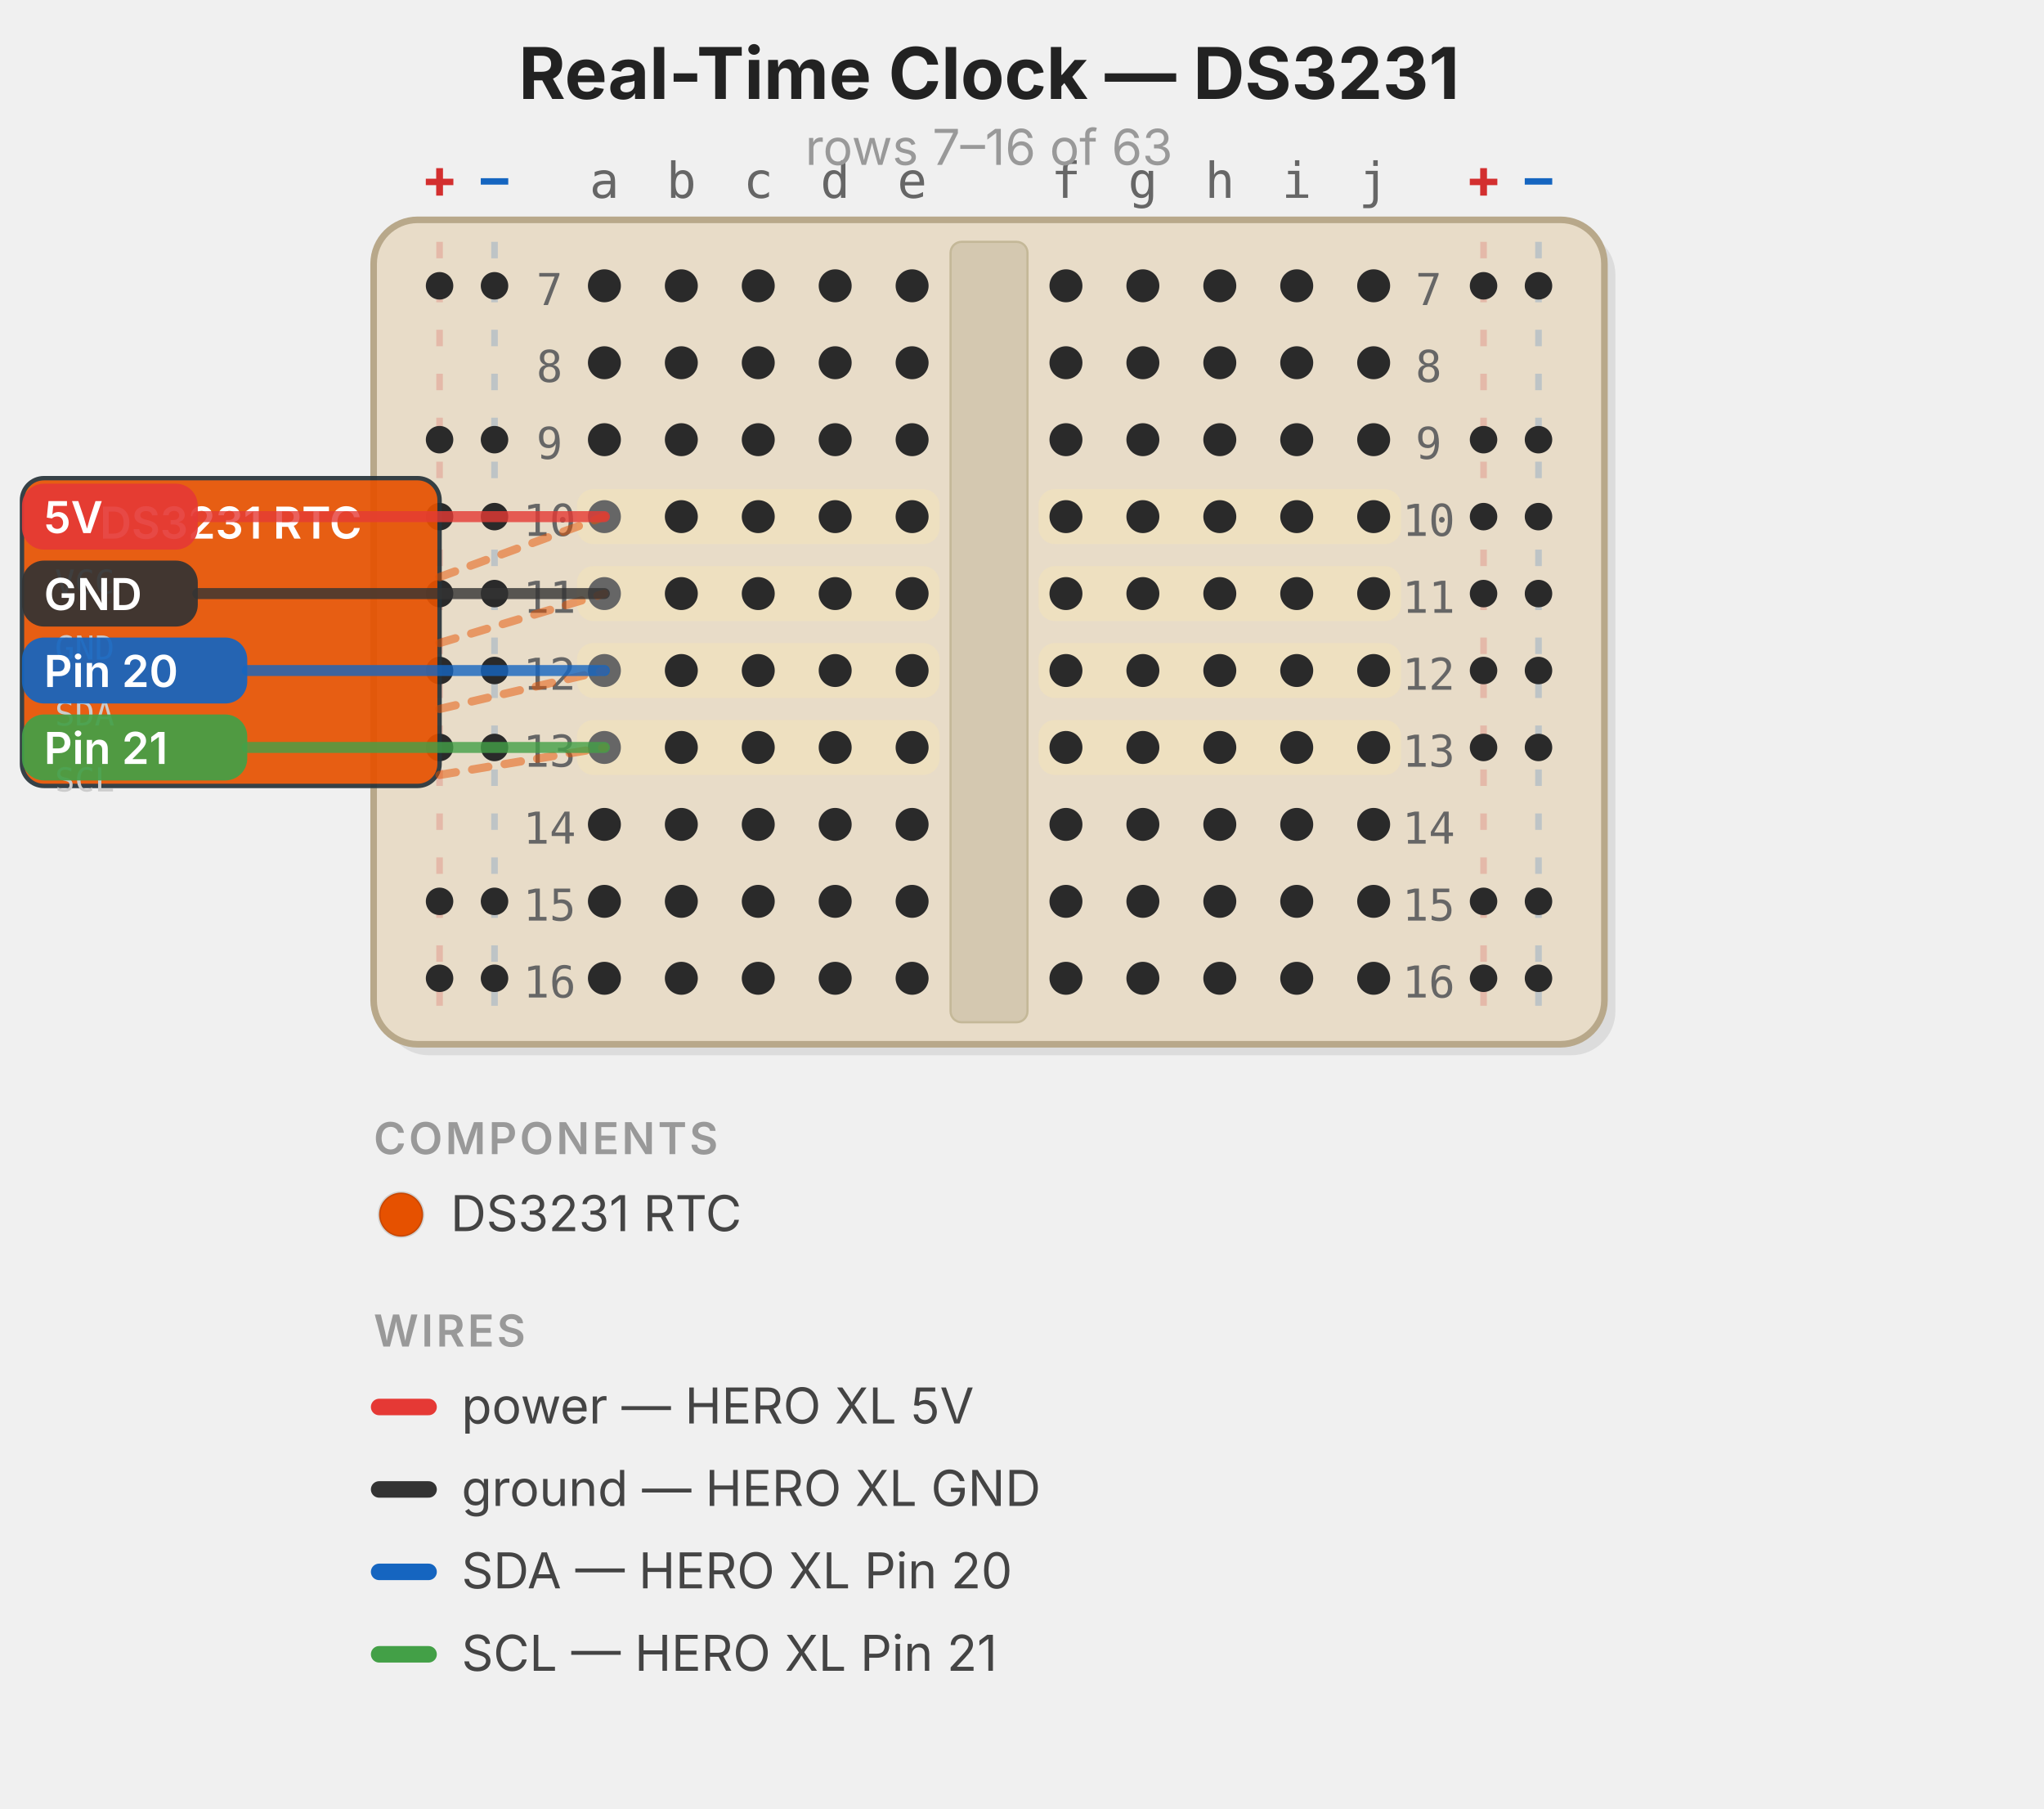
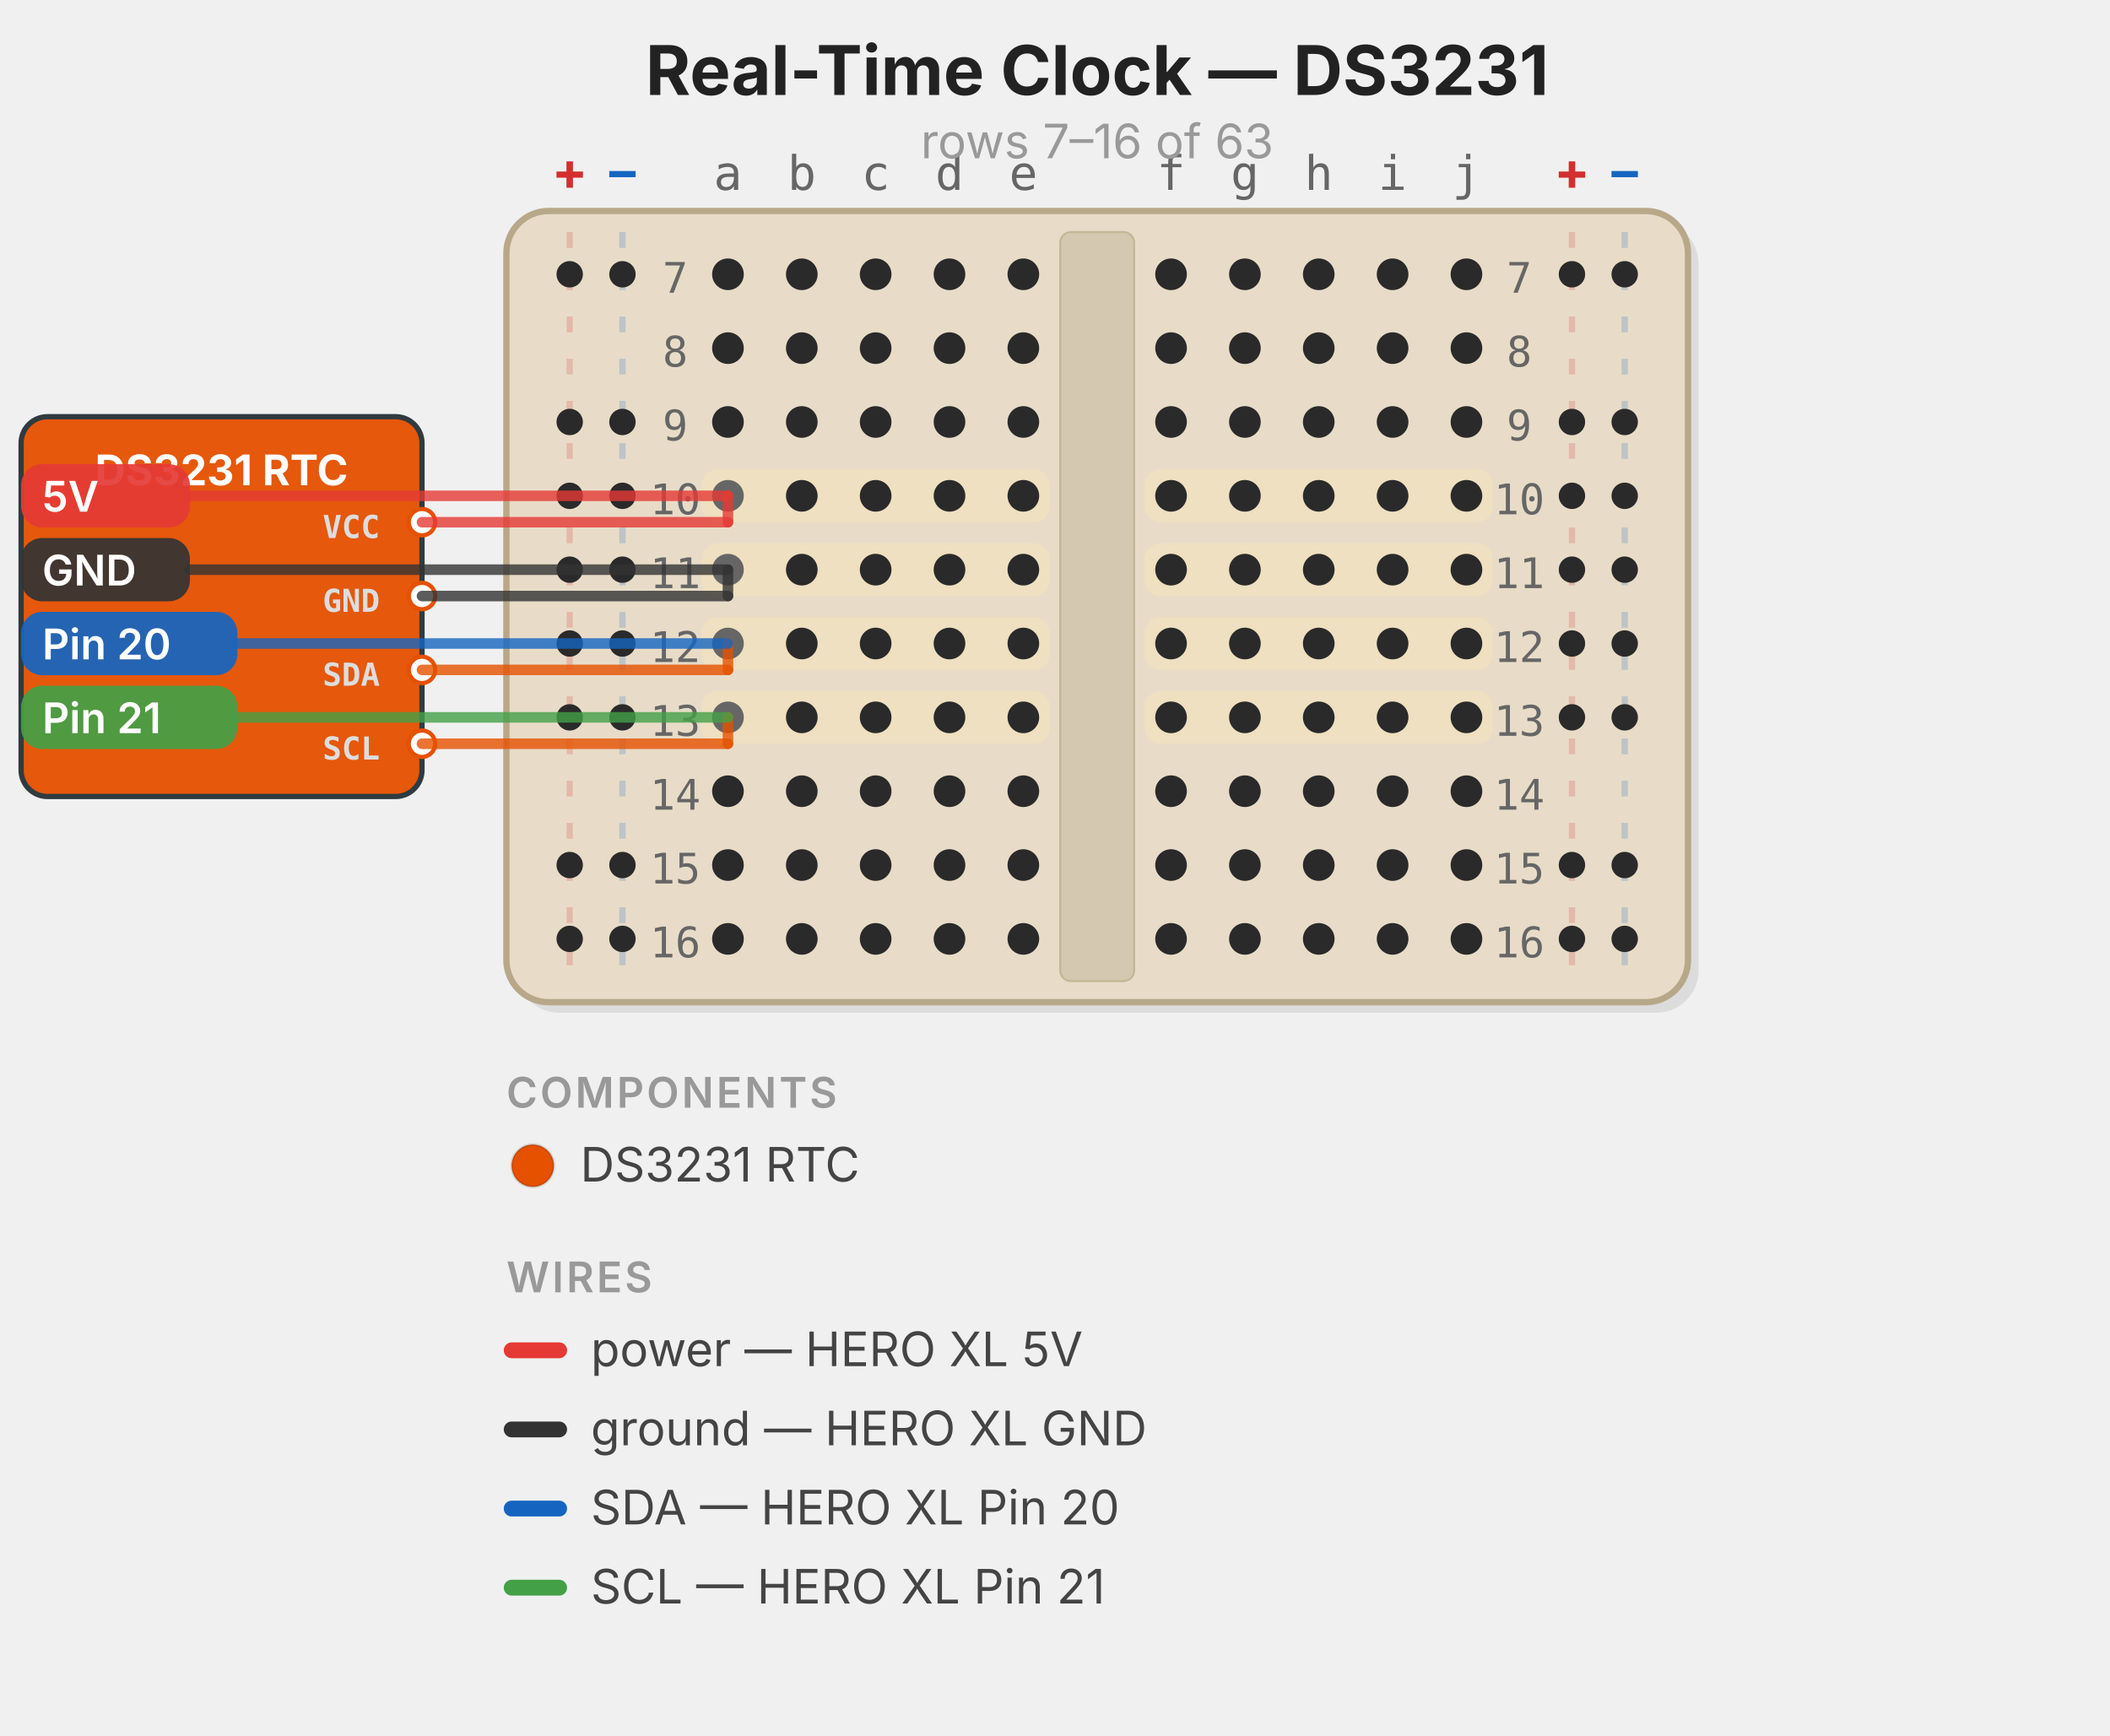
- <svg xmlns="http://www.w3.org/2000/svg" viewBox="0 0 372 329" width="372" height="329" style="background:#fff">
-   <rect x="70.0" y="42.0" width="224.0" height="150.0" rx="8" fill="#00000015" />
-   <rect x="68.0" y="40.0" width="224.0" height="150.0" rx="8" fill="#e8dcc8" stroke="#b8a88a" stroke-width="1.2" />
-   <rect x="173.0" y="44.0" width="14.0" height="142.0" rx="2" fill="#d4c8b0" stroke="#c4b898" stroke-width="0.4" />
-   <line x1="80.0" y1="44.0" x2="80.0" y2="186.0" stroke="#d32f2f" stroke-width="1.2" opacity="0.2" stroke-dasharray="3,5" />
-   <line x1="90.0" y1="44.0" x2="90.0" y2="186.0" stroke="#1565c0" stroke-width="1.2" opacity="0.2" stroke-dasharray="3,5" />
-   <line x1="270.0" y1="44.0" x2="270.0" y2="186.0" stroke="#d32f2f" stroke-width="1.2" opacity="0.2" stroke-dasharray="3,5" />
-   <line x1="280.0" y1="44.0" x2="280.0" y2="186.0" stroke="#1565c0" stroke-width="1.2" opacity="0.2" stroke-dasharray="3,5" />
-   <rect x="105.0" y="89.0" width="66.0" height="10.0" rx="3" fill="#ffeaa7" opacity="0.25" />
-   <rect x="189.0" y="89.0" width="66.0" height="10.0" rx="3" fill="#ffeaa7" opacity="0.25" />
-   <rect x="105.0" y="103.0" width="66.0" height="10.0" rx="3" fill="#ffeaa7" opacity="0.25" />
-   <rect x="189.0" y="103.0" width="66.0" height="10.0" rx="3" fill="#ffeaa7" opacity="0.25" />
-   <rect x="105.0" y="117.0" width="66.0" height="10.0" rx="3" fill="#ffeaa7" opacity="0.25" />
-   <rect x="189.0" y="117.0" width="66.0" height="10.0" rx="3" fill="#ffeaa7" opacity="0.25" />
-   <rect x="105.0" y="131.0" width="66.0" height="10.0" rx="3" fill="#ffeaa7" opacity="0.25" />
-   <rect x="189.0" y="131.0" width="66.0" height="10.0" rx="3" fill="#ffeaa7" opacity="0.25" />
-   <circle cx="110.0" cy="52.0" r="3.0" fill="#2a2a2a" />
-   <circle cx="110.0" cy="66.0" r="3.0" fill="#2a2a2a" />
-   <circle cx="110.0" cy="80.0" r="3.0" fill="#2a2a2a" />
-   <circle cx="110.0" cy="94.0" r="3.0" fill="#666" />
-   <circle cx="110.0" cy="108.0" r="3.0" fill="#666" />
-   <circle cx="110.0" cy="122.0" r="3.0" fill="#666" />
-   <circle cx="110.0" cy="136.0" r="3.0" fill="#666" />
-   <circle cx="110.0" cy="150.0" r="3.0" fill="#2a2a2a" />
-   <circle cx="110.0" cy="164.0" r="3.0" fill="#2a2a2a" />
-   <circle cx="110.0" cy="178.0" r="3.0" fill="#2a2a2a" />
-   <circle cx="124.0" cy="52.0" r="3.0" fill="#2a2a2a" />
-   <circle cx="124.0" cy="66.0" r="3.0" fill="#2a2a2a" />
-   <circle cx="124.0" cy="80.0" r="3.0" fill="#2a2a2a" />
-   <circle cx="124.0" cy="94.0" r="3.0" fill="#2a2a2a" />
-   <circle cx="124.0" cy="108.0" r="3.0" fill="#2a2a2a" />
-   <circle cx="124.0" cy="122.0" r="3.0" fill="#2a2a2a" />
-   <circle cx="124.0" cy="136.0" r="3.0" fill="#2a2a2a" />
-   <circle cx="124.0" cy="150.0" r="3.0" fill="#2a2a2a" />
-   <circle cx="124.0" cy="164.0" r="3.0" fill="#2a2a2a" />
-   <circle cx="124.0" cy="178.0" r="3.0" fill="#2a2a2a" />
+ <svg xmlns="http://www.w3.org/2000/svg" viewBox="0 0 400 329" width="400" height="329" style="background:#fff">
+   <rect x="98.0" y="42.0" width="224.0" height="150.0" rx="8" fill="#00000015" />
+   <rect x="96.0" y="40.0" width="224.0" height="150.0" rx="8" fill="#e8dcc8" stroke="#b8a88a" stroke-width="1.2" />
+   <rect x="201.0" y="44.0" width="14.0" height="142.0" rx="2" fill="#d4c8b0" stroke="#c4b898" stroke-width="0.4" />
+   <line x1="108.0" y1="44.0" x2="108.0" y2="186.0" stroke="#d32f2f" stroke-width="1.2" opacity="0.2" stroke-dasharray="3,5" />
+   <line x1="118.0" y1="44.0" x2="118.0" y2="186.0" stroke="#1565c0" stroke-width="1.2" opacity="0.2" stroke-dasharray="3,5" />
+   <line x1="298.0" y1="44.0" x2="298.0" y2="186.0" stroke="#d32f2f" stroke-width="1.2" opacity="0.2" stroke-dasharray="3,5" />
+   <line x1="308.0" y1="44.0" x2="308.0" y2="186.0" stroke="#1565c0" stroke-width="1.2" opacity="0.2" stroke-dasharray="3,5" />
+   <rect x="133.0" y="89.0" width="66.0" height="10.0" rx="3" fill="#ffeaa7" opacity="0.25" />
+   <rect x="217.0" y="89.0" width="66.0" height="10.0" rx="3" fill="#ffeaa7" opacity="0.25" />
+   <rect x="133.0" y="103.0" width="66.0" height="10.0" rx="3" fill="#ffeaa7" opacity="0.25" />
+   <rect x="217.0" y="103.0" width="66.0" height="10.0" rx="3" fill="#ffeaa7" opacity="0.25" />
+   <rect x="133.0" y="117.0" width="66.0" height="10.0" rx="3" fill="#ffeaa7" opacity="0.25" />
+   <rect x="217.0" y="117.0" width="66.0" height="10.0" rx="3" fill="#ffeaa7" opacity="0.25" />
+   <rect x="133.0" y="131.0" width="66.0" height="10.0" rx="3" fill="#ffeaa7" opacity="0.25" />
+   <rect x="217.0" y="131.0" width="66.0" height="10.0" rx="3" fill="#ffeaa7" opacity="0.25" />
  <circle cx="138.0" cy="52.0" r="3.0" fill="#2a2a2a" />
  <circle cx="138.0" cy="66.0" r="3.0" fill="#2a2a2a" />
  <circle cx="138.0" cy="80.0" r="3.0" fill="#2a2a2a" />
-   <circle cx="138.0" cy="94.0" r="3.0" fill="#2a2a2a" />
-   <circle cx="138.0" cy="108.0" r="3.0" fill="#2a2a2a" />
-   <circle cx="138.0" cy="122.0" r="3.0" fill="#2a2a2a" />
-   <circle cx="138.0" cy="136.0" r="3.0" fill="#2a2a2a" />
+   <circle cx="138.0" cy="94.0" r="3.0" fill="#666" />
+   <circle cx="138.0" cy="108.0" r="3.0" fill="#666" />
+   <circle cx="138.0" cy="122.0" r="3.0" fill="#666" />
+   <circle cx="138.0" cy="136.0" r="3.0" fill="#666" />
  <circle cx="138.0" cy="150.0" r="3.0" fill="#2a2a2a" />
  <circle cx="138.0" cy="164.0" r="3.0" fill="#2a2a2a" />
  <circle cx="138.0" cy="178.0" r="3.0" fill="#2a2a2a" />
  <circle cx="152.0" cy="52.0" r="3.0" fill="#2a2a2a" />
  <circle cx="152.0" cy="66.0" r="3.0" fill="#2a2a2a" />
  <circle cx="152.0" cy="80.0" r="3.0" fill="#2a2a2a" />
  <circle cx="152.0" cy="94.0" r="3.0" fill="#2a2a2a" />
  <circle cx="152.0" cy="108.0" r="3.0" fill="#2a2a2a" />
  <circle cx="152.0" cy="122.0" r="3.0" fill="#2a2a2a" />
  <circle cx="152.0" cy="136.0" r="3.0" fill="#2a2a2a" />
  <circle cx="152.0" cy="150.0" r="3.0" fill="#2a2a2a" />
  <circle cx="152.0" cy="164.0" r="3.0" fill="#2a2a2a" />
  <circle cx="152.0" cy="178.0" r="3.0" fill="#2a2a2a" />
  <circle cx="166.0" cy="52.0" r="3.0" fill="#2a2a2a" />
  <circle cx="166.0" cy="66.0" r="3.0" fill="#2a2a2a" />
  <circle cx="166.0" cy="80.0" r="3.0" fill="#2a2a2a" />
  <circle cx="166.0" cy="94.0" r="3.0" fill="#2a2a2a" />
  <circle cx="166.0" cy="108.0" r="3.0" fill="#2a2a2a" />
  <circle cx="166.0" cy="122.0" r="3.0" fill="#2a2a2a" />
  <circle cx="166.0" cy="136.0" r="3.0" fill="#2a2a2a" />
  <circle cx="166.0" cy="150.0" r="3.0" fill="#2a2a2a" />
  <circle cx="166.0" cy="164.0" r="3.0" fill="#2a2a2a" />
  <circle cx="166.0" cy="178.0" r="3.0" fill="#2a2a2a" />
+   <circle cx="180.0" cy="52.0" r="3.0" fill="#2a2a2a" />
+   <circle cx="180.0" cy="66.0" r="3.0" fill="#2a2a2a" />
+   <circle cx="180.0" cy="80.0" r="3.0" fill="#2a2a2a" />
+   <circle cx="180.0" cy="94.0" r="3.0" fill="#2a2a2a" />
+   <circle cx="180.0" cy="108.0" r="3.0" fill="#2a2a2a" />
+   <circle cx="180.0" cy="122.0" r="3.0" fill="#2a2a2a" />
+   <circle cx="180.0" cy="136.0" r="3.0" fill="#2a2a2a" />
+   <circle cx="180.0" cy="150.0" r="3.0" fill="#2a2a2a" />
+   <circle cx="180.0" cy="164.0" r="3.0" fill="#2a2a2a" />
+   <circle cx="180.0" cy="178.0" r="3.0" fill="#2a2a2a" />
  <circle cx="194.0" cy="52.0" r="3.0" fill="#2a2a2a" />
  <circle cx="194.0" cy="66.0" r="3.0" fill="#2a2a2a" />
  <circle cx="194.0" cy="80.0" r="3.0" fill="#2a2a2a" />
  <circle cx="194.0" cy="94.0" r="3.0" fill="#2a2a2a" />
  <circle cx="194.0" cy="108.0" r="3.0" fill="#2a2a2a" />
  <circle cx="194.0" cy="122.0" r="3.0" fill="#2a2a2a" />
  <circle cx="194.0" cy="136.0" r="3.0" fill="#2a2a2a" />
  <circle cx="194.0" cy="150.0" r="3.0" fill="#2a2a2a" />
  <circle cx="194.0" cy="164.0" r="3.0" fill="#2a2a2a" />
  <circle cx="194.0" cy="178.0" r="3.0" fill="#2a2a2a" />
-   <circle cx="208.0" cy="52.0" r="3.0" fill="#2a2a2a" />
-   <circle cx="208.0" cy="66.0" r="3.0" fill="#2a2a2a" />
-   <circle cx="208.0" cy="80.0" r="3.0" fill="#2a2a2a" />
-   <circle cx="208.0" cy="94.0" r="3.0" fill="#2a2a2a" />
-   <circle cx="208.0" cy="108.0" r="3.0" fill="#2a2a2a" />
-   <circle cx="208.0" cy="122.0" r="3.0" fill="#2a2a2a" />
-   <circle cx="208.0" cy="136.0" r="3.0" fill="#2a2a2a" />
-   <circle cx="208.0" cy="150.0" r="3.0" fill="#2a2a2a" />
-   <circle cx="208.0" cy="164.0" r="3.0" fill="#2a2a2a" />
-   <circle cx="208.0" cy="178.0" r="3.0" fill="#2a2a2a" />
  <circle cx="222.0" cy="52.0" r="3.0" fill="#2a2a2a" />
  <circle cx="222.0" cy="66.0" r="3.0" fill="#2a2a2a" />
  <circle cx="222.0" cy="80.0" r="3.0" fill="#2a2a2a" />
  <circle cx="222.0" cy="94.0" r="3.0" fill="#2a2a2a" />
  <circle cx="222.0" cy="108.0" r="3.0" fill="#2a2a2a" />
  <circle cx="222.0" cy="122.0" r="3.0" fill="#2a2a2a" />
  <circle cx="222.0" cy="136.0" r="3.0" fill="#2a2a2a" />
  <circle cx="222.0" cy="150.0" r="3.0" fill="#2a2a2a" />
  <circle cx="222.0" cy="164.0" r="3.0" fill="#2a2a2a" />
  <circle cx="222.0" cy="178.0" r="3.0" fill="#2a2a2a" />
  <circle cx="236.0" cy="52.0" r="3.0" fill="#2a2a2a" />
  <circle cx="236.0" cy="66.0" r="3.0" fill="#2a2a2a" />
  <circle cx="236.0" cy="80.0" r="3.0" fill="#2a2a2a" />
  <circle cx="236.0" cy="94.0" r="3.0" fill="#2a2a2a" />
  <circle cx="236.0" cy="108.0" r="3.0" fill="#2a2a2a" />
  <circle cx="236.0" cy="122.0" r="3.0" fill="#2a2a2a" />
  <circle cx="236.0" cy="136.0" r="3.0" fill="#2a2a2a" />
  <circle cx="236.0" cy="150.0" r="3.0" fill="#2a2a2a" />
  <circle cx="236.0" cy="164.0" r="3.0" fill="#2a2a2a" />
  <circle cx="236.0" cy="178.0" r="3.0" fill="#2a2a2a" />
  <circle cx="250.0" cy="52.0" r="3.0" fill="#2a2a2a" />
  <circle cx="250.0" cy="66.0" r="3.0" fill="#2a2a2a" />
  <circle cx="250.0" cy="80.0" r="3.0" fill="#2a2a2a" />
  <circle cx="250.0" cy="94.0" r="3.0" fill="#2a2a2a" />
  <circle cx="250.0" cy="108.0" r="3.0" fill="#2a2a2a" />
  <circle cx="250.0" cy="122.0" r="3.0" fill="#2a2a2a" />
  <circle cx="250.0" cy="136.0" r="3.0" fill="#2a2a2a" />
  <circle cx="250.0" cy="150.0" r="3.0" fill="#2a2a2a" />
  <circle cx="250.0" cy="164.0" r="3.0" fill="#2a2a2a" />
  <circle cx="250.0" cy="178.0" r="3.0" fill="#2a2a2a" />
-   <circle cx="80.0" cy="52.0" r="2.5" fill="#2a2a2a" />
-   <circle cx="80.0" cy="80.0" r="2.5" fill="#2a2a2a" />
-   <circle cx="80.0" cy="94.0" r="2.5" fill="#2a2a2a" />
-   <circle cx="80.0" cy="108.0" r="2.5" fill="#2a2a2a" />
-   <circle cx="80.0" cy="122.0" r="2.5" fill="#2a2a2a" />
-   <circle cx="80.0" cy="136.0" r="2.5" fill="#2a2a2a" />
-   <circle cx="80.0" cy="164.0" r="2.5" fill="#2a2a2a" />
-   <circle cx="80.0" cy="178.0" r="2.5" fill="#2a2a2a" />
-   <circle cx="90.0" cy="52.0" r="2.5" fill="#2a2a2a" />
-   <circle cx="90.0" cy="80.0" r="2.5" fill="#2a2a2a" />
-   <circle cx="90.0" cy="94.0" r="2.5" fill="#2a2a2a" />
-   <circle cx="90.0" cy="108.0" r="2.5" fill="#2a2a2a" />
-   <circle cx="90.0" cy="122.0" r="2.5" fill="#2a2a2a" />
-   <circle cx="90.0" cy="136.0" r="2.5" fill="#2a2a2a" />
-   <circle cx="90.0" cy="164.0" r="2.5" fill="#2a2a2a" />
-   <circle cx="90.0" cy="178.0" r="2.5" fill="#2a2a2a" />
-   <circle cx="270.0" cy="52.0" r="2.5" fill="#2a2a2a" />
-   <circle cx="270.0" cy="80.0" r="2.5" fill="#2a2a2a" />
-   <circle cx="270.0" cy="94.0" r="2.5" fill="#2a2a2a" />
-   <circle cx="270.0" cy="108.0" r="2.5" fill="#2a2a2a" />
-   <circle cx="270.0" cy="122.0" r="2.5" fill="#2a2a2a" />
-   <circle cx="270.0" cy="136.0" r="2.5" fill="#2a2a2a" />
-   <circle cx="270.0" cy="164.0" r="2.5" fill="#2a2a2a" />
-   <circle cx="270.0" cy="178.0" r="2.5" fill="#2a2a2a" />
-   <circle cx="280.0" cy="52.0" r="2.5" fill="#2a2a2a" />
-   <circle cx="280.0" cy="80.0" r="2.5" fill="#2a2a2a" />
-   <circle cx="280.0" cy="94.0" r="2.5" fill="#2a2a2a" />
-   <circle cx="280.0" cy="108.0" r="2.5" fill="#2a2a2a" />
-   <circle cx="280.0" cy="122.0" r="2.5" fill="#2a2a2a" />
-   <circle cx="280.0" cy="136.0" r="2.5" fill="#2a2a2a" />
-   <circle cx="280.0" cy="164.0" r="2.5" fill="#2a2a2a" />
-   <circle cx="280.0" cy="178.0" r="2.5" fill="#2a2a2a" />
-   <text x="110.0" y="36.0" font-size="9" fill="#666" text-anchor="middle" font-family="'SF Mono', 'Cascadia Code', 'Fira Code', monospace">a</text>
-   <text x="124.0" y="36.0" font-size="9" fill="#666" text-anchor="middle" font-family="'SF Mono', 'Cascadia Code', 'Fira Code', monospace">b</text>
-   <text x="138.0" y="36.0" font-size="9" fill="#666" text-anchor="middle" font-family="'SF Mono', 'Cascadia Code', 'Fira Code', monospace">c</text>
-   <text x="152.0" y="36.0" font-size="9" fill="#666" text-anchor="middle" font-family="'SF Mono', 'Cascadia Code', 'Fira Code', monospace">d</text>
-   <text x="166.0" y="36.0" font-size="9" fill="#666" text-anchor="middle" font-family="'SF Mono', 'Cascadia Code', 'Fira Code', monospace">e</text>
-   <text x="194.0" y="36.0" font-size="9" fill="#666" text-anchor="middle" font-family="'SF Mono', 'Cascadia Code', 'Fira Code', monospace">f</text>
-   <text x="208.0" y="36.0" font-size="9" fill="#666" text-anchor="middle" font-family="'SF Mono', 'Cascadia Code', 'Fira Code', monospace">g</text>
-   <text x="222.0" y="36.0" font-size="9" fill="#666" text-anchor="middle" font-family="'SF Mono', 'Cascadia Code', 'Fira Code', monospace">h</text>
-   <text x="236.0" y="36.0" font-size="9" fill="#666" text-anchor="middle" font-family="'SF Mono', 'Cascadia Code', 'Fira Code', monospace">i</text>
-   <text x="250.0" y="36.0" font-size="9" fill="#666" text-anchor="middle" font-family="'SF Mono', 'Cascadia Code', 'Fira Code', monospace">j</text>
-   <text x="80.0" y="36.0" font-size="10" fill="#d32f2f" font-weight="bold" text-anchor="middle" font-family="system-ui, -apple-system, 'Segoe UI', sans-serif">+</text>
-   <text x="90.0" y="36.0" font-size="10" fill="#1565c0" font-weight="bold" text-anchor="middle" font-family="system-ui, -apple-system, 'Segoe UI', sans-serif">–</text>
-   <text x="270.0" y="36.0" font-size="10" fill="#d32f2f" font-weight="bold" text-anchor="middle" font-family="system-ui, -apple-system, 'Segoe UI', sans-serif">+</text>
-   <text x="280.0" y="36.0" font-size="10" fill="#1565c0" font-weight="bold" text-anchor="middle" font-family="system-ui, -apple-system, 'Segoe UI', sans-serif">–</text>
-   <text x="100.0" y="55.5" font-size="8" fill="#666" text-anchor="middle" font-family="'SF Mono', 'Cascadia Code', 'Fira Code', monospace">7</text>
-   <text x="260.0" y="55.5" font-size="8" fill="#666" text-anchor="middle" font-family="'SF Mono', 'Cascadia Code', 'Fira Code', monospace">7</text>
-   <text x="100.0" y="69.5" font-size="8" fill="#666" text-anchor="middle" font-family="'SF Mono', 'Cascadia Code', 'Fira Code', monospace">8</text>
-   <text x="260.0" y="69.5" font-size="8" fill="#666" text-anchor="middle" font-family="'SF Mono', 'Cascadia Code', 'Fira Code', monospace">8</text>
-   <text x="100.0" y="83.5" font-size="8" fill="#666" text-anchor="middle" font-family="'SF Mono', 'Cascadia Code', 'Fira Code', monospace">9</text>
-   <text x="260.0" y="83.5" font-size="8" fill="#666" text-anchor="middle" font-family="'SF Mono', 'Cascadia Code', 'Fira Code', monospace">9</text>
-   <text x="100.0" y="97.5" font-size="8" fill="#666" text-anchor="middle" font-family="'SF Mono', 'Cascadia Code', 'Fira Code', monospace">10</text>
-   <text x="260.0" y="97.5" font-size="8" fill="#666" text-anchor="middle" font-family="'SF Mono', 'Cascadia Code', 'Fira Code', monospace">10</text>
-   <text x="100.0" y="111.5" font-size="8" fill="#666" text-anchor="middle" font-family="'SF Mono', 'Cascadia Code', 'Fira Code', monospace">11</text>
-   <text x="260.0" y="111.5" font-size="8" fill="#666" text-anchor="middle" font-family="'SF Mono', 'Cascadia Code', 'Fira Code', monospace">11</text>
-   <text x="100.0" y="125.5" font-size="8" fill="#666" text-anchor="middle" font-family="'SF Mono', 'Cascadia Code', 'Fira Code', monospace">12</text>
-   <text x="260.0" y="125.5" font-size="8" fill="#666" text-anchor="middle" font-family="'SF Mono', 'Cascadia Code', 'Fira Code', monospace">12</text>
-   <text x="100.0" y="139.5" font-size="8" fill="#666" text-anchor="middle" font-family="'SF Mono', 'Cascadia Code', 'Fira Code', monospace">13</text>
-   <text x="260.0" y="139.5" font-size="8" fill="#666" text-anchor="middle" font-family="'SF Mono', 'Cascadia Code', 'Fira Code', monospace">13</text>
-   <text x="100.0" y="153.5" font-size="8" fill="#666" text-anchor="middle" font-family="'SF Mono', 'Cascadia Code', 'Fira Code', monospace">14</text>
-   <text x="260.0" y="153.5" font-size="8" fill="#666" text-anchor="middle" font-family="'SF Mono', 'Cascadia Code', 'Fira Code', monospace">14</text>
-   <text x="100.0" y="167.5" font-size="8" fill="#666" text-anchor="middle" font-family="'SF Mono', 'Cascadia Code', 'Fira Code', monospace">15</text>
-   <text x="260.0" y="167.5" font-size="8" fill="#666" text-anchor="middle" font-family="'SF Mono', 'Cascadia Code', 'Fira Code', monospace">15</text>
-   <text x="100.0" y="181.5" font-size="8" fill="#666" text-anchor="middle" font-family="'SF Mono', 'Cascadia Code', 'Fira Code', monospace">16</text>
-   <text x="260.0" y="181.5" font-size="8" fill="#666" text-anchor="middle" font-family="'SF Mono', 'Cascadia Code', 'Fira Code', monospace">16</text>
-   <rect x="4.0" y="87.0" width="76.0" height="56.0" rx="4" fill="#e65100" stroke="#263238" stroke-width="0.8" opacity="0.92" />
-   <text x="42.0" y="98.0" font-size="8" fill="white" font-weight="600" text-anchor="middle" font-family="system-ui, -apple-system, 'Segoe UI', sans-serif">DS3231 RTC</text>
-   <text x="10.0" y="108.0" font-size="6" fill="#ccc" font-family="'SF Mono', 'Cascadia Code', 'Fira Code', monospace">VCC</text>
-   <line x1="80.0" y1="105.0" x2="110.0" y2="94.0" stroke="#e65100" stroke-width="1.5" stroke-linecap="round" opacity="0.5" stroke-dasharray="3,3" />
-   <text x="10.0" y="120.0" font-size="6" fill="#ccc" font-family="'SF Mono', 'Cascadia Code', 'Fira Code', monospace">GND</text>
-   <line x1="80.0" y1="117.0" x2="110.0" y2="108.0" stroke="#e65100" stroke-width="1.5" stroke-linecap="round" opacity="0.5" stroke-dasharray="3,3" />
-   <text x="10.0" y="132.0" font-size="6" fill="#ccc" font-family="'SF Mono', 'Cascadia Code', 'Fira Code', monospace">SDA</text>
-   <line x1="80.0" y1="129.0" x2="110.0" y2="122.0" stroke="#e65100" stroke-width="1.5" stroke-linecap="round" opacity="0.5" stroke-dasharray="3,3" />
-   <text x="10.0" y="144.0" font-size="6" fill="#ccc" font-family="'SF Mono', 'Cascadia Code', 'Fira Code', monospace">SCL</text>
-   <line x1="80.0" y1="141.0" x2="110.0" y2="136.0" stroke="#e65100" stroke-width="1.5" stroke-linecap="round" opacity="0.5" stroke-dasharray="3,3" />
-   <line x1="36.0" y1="94.0" x2="110.0" y2="94.0" stroke="#e53935" stroke-width="2" stroke-linecap="round" opacity="0.8" />
+   <circle cx="264.0" cy="52.0" r="3.0" fill="#2a2a2a" />
+   <circle cx="264.0" cy="66.0" r="3.0" fill="#2a2a2a" />
+   <circle cx="264.0" cy="80.0" r="3.0" fill="#2a2a2a" />
+   <circle cx="264.0" cy="94.0" r="3.0" fill="#2a2a2a" />
+   <circle cx="264.0" cy="108.0" r="3.0" fill="#2a2a2a" />
+   <circle cx="264.0" cy="122.0" r="3.0" fill="#2a2a2a" />
+   <circle cx="264.0" cy="136.0" r="3.0" fill="#2a2a2a" />
+   <circle cx="264.0" cy="150.0" r="3.0" fill="#2a2a2a" />
+   <circle cx="264.0" cy="164.0" r="3.0" fill="#2a2a2a" />
+   <circle cx="264.0" cy="178.0" r="3.0" fill="#2a2a2a" />
+   <circle cx="278.0" cy="52.0" r="3.0" fill="#2a2a2a" />
+   <circle cx="278.0" cy="66.0" r="3.0" fill="#2a2a2a" />
+   <circle cx="278.0" cy="80.0" r="3.0" fill="#2a2a2a" />
+   <circle cx="278.0" cy="94.0" r="3.0" fill="#2a2a2a" />
+   <circle cx="278.0" cy="108.0" r="3.0" fill="#2a2a2a" />
+   <circle cx="278.0" cy="122.0" r="3.0" fill="#2a2a2a" />
+   <circle cx="278.0" cy="136.0" r="3.0" fill="#2a2a2a" />
+   <circle cx="278.0" cy="150.0" r="3.0" fill="#2a2a2a" />
+   <circle cx="278.0" cy="164.0" r="3.0" fill="#2a2a2a" />
+   <circle cx="278.0" cy="178.0" r="3.0" fill="#2a2a2a" />
+   <circle cx="108.0" cy="52.0" r="2.5" fill="#2a2a2a" />
+   <circle cx="108.0" cy="80.0" r="2.5" fill="#2a2a2a" />
+   <circle cx="108.0" cy="94.0" r="2.5" fill="#2a2a2a" />
+   <circle cx="108.0" cy="108.0" r="2.5" fill="#2a2a2a" />
+   <circle cx="108.0" cy="122.0" r="2.5" fill="#2a2a2a" />
+   <circle cx="108.0" cy="136.0" r="2.5" fill="#2a2a2a" />
+   <circle cx="108.0" cy="164.0" r="2.5" fill="#2a2a2a" />
+   <circle cx="108.0" cy="178.0" r="2.5" fill="#2a2a2a" />
+   <circle cx="118.0" cy="52.0" r="2.5" fill="#2a2a2a" />
+   <circle cx="118.0" cy="80.0" r="2.5" fill="#2a2a2a" />
+   <circle cx="118.0" cy="94.0" r="2.5" fill="#2a2a2a" />
+   <circle cx="118.0" cy="108.0" r="2.5" fill="#2a2a2a" />
+   <circle cx="118.0" cy="122.0" r="2.5" fill="#2a2a2a" />
+   <circle cx="118.0" cy="136.0" r="2.5" fill="#2a2a2a" />
+   <circle cx="118.0" cy="164.0" r="2.5" fill="#2a2a2a" />
+   <circle cx="118.0" cy="178.0" r="2.5" fill="#2a2a2a" />
+   <circle cx="298.0" cy="52.0" r="2.5" fill="#2a2a2a" />
+   <circle cx="298.0" cy="80.0" r="2.5" fill="#2a2a2a" />
+   <circle cx="298.0" cy="94.0" r="2.5" fill="#2a2a2a" />
+   <circle cx="298.0" cy="108.0" r="2.5" fill="#2a2a2a" />
+   <circle cx="298.0" cy="122.0" r="2.5" fill="#2a2a2a" />
+   <circle cx="298.0" cy="136.0" r="2.5" fill="#2a2a2a" />
+   <circle cx="298.0" cy="164.0" r="2.5" fill="#2a2a2a" />
+   <circle cx="298.0" cy="178.0" r="2.5" fill="#2a2a2a" />
+   <circle cx="308.0" cy="52.0" r="2.5" fill="#2a2a2a" />
+   <circle cx="308.0" cy="80.0" r="2.5" fill="#2a2a2a" />
+   <circle cx="308.0" cy="94.0" r="2.5" fill="#2a2a2a" />
+   <circle cx="308.0" cy="108.0" r="2.5" fill="#2a2a2a" />
+   <circle cx="308.0" cy="122.0" r="2.5" fill="#2a2a2a" />
+   <circle cx="308.0" cy="136.0" r="2.5" fill="#2a2a2a" />
+   <circle cx="308.0" cy="164.0" r="2.5" fill="#2a2a2a" />
+   <circle cx="308.0" cy="178.0" r="2.5" fill="#2a2a2a" />
+   <text x="138.0" y="36.0" font-size="9" fill="#666" text-anchor="middle" font-family="'SF Mono', 'Cascadia Code', 'Fira Code', monospace">a</text>
+   <text x="152.0" y="36.0" font-size="9" fill="#666" text-anchor="middle" font-family="'SF Mono', 'Cascadia Code', 'Fira Code', monospace">b</text>
+   <text x="166.0" y="36.0" font-size="9" fill="#666" text-anchor="middle" font-family="'SF Mono', 'Cascadia Code', 'Fira Code', monospace">c</text>
+   <text x="180.0" y="36.0" font-size="9" fill="#666" text-anchor="middle" font-family="'SF Mono', 'Cascadia Code', 'Fira Code', monospace">d</text>
+   <text x="194.0" y="36.0" font-size="9" fill="#666" text-anchor="middle" font-family="'SF Mono', 'Cascadia Code', 'Fira Code', monospace">e</text>
+   <text x="222.0" y="36.0" font-size="9" fill="#666" text-anchor="middle" font-family="'SF Mono', 'Cascadia Code', 'Fira Code', monospace">f</text>
+   <text x="236.0" y="36.0" font-size="9" fill="#666" text-anchor="middle" font-family="'SF Mono', 'Cascadia Code', 'Fira Code', monospace">g</text>
+   <text x="250.0" y="36.0" font-size="9" fill="#666" text-anchor="middle" font-family="'SF Mono', 'Cascadia Code', 'Fira Code', monospace">h</text>
+   <text x="264.0" y="36.0" font-size="9" fill="#666" text-anchor="middle" font-family="'SF Mono', 'Cascadia Code', 'Fira Code', monospace">i</text>
+   <text x="278.0" y="36.0" font-size="9" fill="#666" text-anchor="middle" font-family="'SF Mono', 'Cascadia Code', 'Fira Code', monospace">j</text>
+   <text x="108.0" y="36.0" font-size="10" fill="#d32f2f" font-weight="bold" text-anchor="middle" font-family="system-ui, -apple-system, 'Segoe UI', sans-serif">+</text>
+   <text x="118.0" y="36.0" font-size="10" fill="#1565c0" font-weight="bold" text-anchor="middle" font-family="system-ui, -apple-system, 'Segoe UI', sans-serif">–</text>
+   <text x="298.0" y="36.0" font-size="10" fill="#d32f2f" font-weight="bold" text-anchor="middle" font-family="system-ui, -apple-system, 'Segoe UI', sans-serif">+</text>
+   <text x="308.0" y="36.0" font-size="10" fill="#1565c0" font-weight="bold" text-anchor="middle" font-family="system-ui, -apple-system, 'Segoe UI', sans-serif">–</text>
+   <text x="128.0" y="55.5" font-size="8" fill="#666" text-anchor="middle" font-family="'SF Mono', 'Cascadia Code', 'Fira Code', monospace">7</text>
+   <text x="288.0" y="55.5" font-size="8" fill="#666" text-anchor="middle" font-family="'SF Mono', 'Cascadia Code', 'Fira Code', monospace">7</text>
+   <text x="128.0" y="69.5" font-size="8" fill="#666" text-anchor="middle" font-family="'SF Mono', 'Cascadia Code', 'Fira Code', monospace">8</text>
+   <text x="288.0" y="69.5" font-size="8" fill="#666" text-anchor="middle" font-family="'SF Mono', 'Cascadia Code', 'Fira Code', monospace">8</text>
+   <text x="128.0" y="83.5" font-size="8" fill="#666" text-anchor="middle" font-family="'SF Mono', 'Cascadia Code', 'Fira Code', monospace">9</text>
+   <text x="288.0" y="83.5" font-size="8" fill="#666" text-anchor="middle" font-family="'SF Mono', 'Cascadia Code', 'Fira Code', monospace">9</text>
+   <text x="128.0" y="97.5" font-size="8" fill="#666" text-anchor="middle" font-family="'SF Mono', 'Cascadia Code', 'Fira Code', monospace">10</text>
+   <text x="288.0" y="97.5" font-size="8" fill="#666" text-anchor="middle" font-family="'SF Mono', 'Cascadia Code', 'Fira Code', monospace">10</text>
+   <text x="128.0" y="111.5" font-size="8" fill="#666" text-anchor="middle" font-family="'SF Mono', 'Cascadia Code', 'Fira Code', monospace">11</text>
+   <text x="288.0" y="111.5" font-size="8" fill="#666" text-anchor="middle" font-family="'SF Mono', 'Cascadia Code', 'Fira Code', monospace">11</text>
+   <text x="128.0" y="125.5" font-size="8" fill="#666" text-anchor="middle" font-family="'SF Mono', 'Cascadia Code', 'Fira Code', monospace">12</text>
+   <text x="288.0" y="125.5" font-size="8" fill="#666" text-anchor="middle" font-family="'SF Mono', 'Cascadia Code', 'Fira Code', monospace">12</text>
+   <text x="128.0" y="139.5" font-size="8" fill="#666" text-anchor="middle" font-family="'SF Mono', 'Cascadia Code', 'Fira Code', monospace">13</text>
+   <text x="288.0" y="139.5" font-size="8" fill="#666" text-anchor="middle" font-family="'SF Mono', 'Cascadia Code', 'Fira Code', monospace">13</text>
+   <text x="128.0" y="153.5" font-size="8" fill="#666" text-anchor="middle" font-family="'SF Mono', 'Cascadia Code', 'Fira Code', monospace">14</text>
+   <text x="288.0" y="153.5" font-size="8" fill="#666" text-anchor="middle" font-family="'SF Mono', 'Cascadia Code', 'Fira Code', monospace">14</text>
+   <text x="128.0" y="167.5" font-size="8" fill="#666" text-anchor="middle" font-family="'SF Mono', 'Cascadia Code', 'Fira Code', monospace">15</text>
+   <text x="288.0" y="167.5" font-size="8" fill="#666" text-anchor="middle" font-family="'SF Mono', 'Cascadia Code', 'Fira Code', monospace">15</text>
+   <text x="128.0" y="181.5" font-size="8" fill="#666" text-anchor="middle" font-family="'SF Mono', 'Cascadia Code', 'Fira Code', monospace">16</text>
+   <text x="288.0" y="181.5" font-size="8" fill="#666" text-anchor="middle" font-family="'SF Mono', 'Cascadia Code', 'Fira Code', monospace">16</text>
+   <rect x="4.0" y="79.0" width="76.0" height="72.0" rx="5" fill="#e65100" stroke="#263238" stroke-width="1" opacity="0.95" />
+   <text x="42.0" y="92.0" font-size="8" fill="white" font-weight="700" text-anchor="middle" font-family="system-ui, -apple-system, 'Segoe UI', sans-serif">DS3231 RTC</text>
+   <circle cx="80.0" cy="99.0" r="2.5" fill="white" stroke="#e65100" stroke-width="0.8" />
+   <text x="72.0" y="102.0" font-size="6" fill="#ddd" font-weight="600" text-anchor="end" font-family="'SF Mono', 'Cascadia Code', 'Fira Code', monospace">VCC</text>
+   <line x1="80.0" y1="99.0" x2="138.0" y2="99.0" stroke="#e53935" stroke-width="2" stroke-linecap="round" opacity="0.8" />
+   <line x1="138.0" y1="99.0" x2="138.0" y2="94.0" stroke="#e53935" stroke-width="2" stroke-linecap="round" opacity="0.8" />
+   <circle cx="80.0" cy="113.0" r="2.5" fill="white" stroke="#e65100" stroke-width="0.8" />
+   <text x="72.0" y="116.0" font-size="6" fill="#ddd" font-weight="600" text-anchor="end" font-family="'SF Mono', 'Cascadia Code', 'Fira Code', monospace">GND</text>
+   <line x1="80.0" y1="113.0" x2="138.0" y2="113.0" stroke="#333333" stroke-width="2" stroke-linecap="round" opacity="0.8" />
+   <line x1="138.0" y1="113.0" x2="138.0" y2="108.0" stroke="#333333" stroke-width="2" stroke-linecap="round" opacity="0.8" />
+   <circle cx="80.0" cy="127.0" r="2.5" fill="white" stroke="#e65100" stroke-width="0.8" />
+   <text x="72.0" y="130.0" font-size="6" fill="#ddd" font-weight="600" text-anchor="end" font-family="'SF Mono', 'Cascadia Code', 'Fira Code', monospace">SDA</text>
+   <line x1="80.0" y1="127.0" x2="138.0" y2="127.0" stroke="#e65100" stroke-width="2" stroke-linecap="round" opacity="0.8" />
+   <line x1="138.0" y1="127.0" x2="138.0" y2="122.0" stroke="#e65100" stroke-width="2" stroke-linecap="round" opacity="0.8" />
+   <circle cx="80.0" cy="141.0" r="2.5" fill="white" stroke="#e65100" stroke-width="0.8" />
+   <text x="72.0" y="144.0" font-size="6" fill="#ddd" font-weight="600" text-anchor="end" font-family="'SF Mono', 'Cascadia Code', 'Fira Code', monospace">SCL</text>
+   <line x1="80.0" y1="141.0" x2="138.0" y2="141.0" stroke="#e65100" stroke-width="2" stroke-linecap="round" opacity="0.8" />
+   <line x1="138.0" y1="141.0" x2="138.0" y2="136.0" stroke="#e65100" stroke-width="2" stroke-linecap="round" opacity="0.8" />
+   <line x1="36.0" y1="94.0" x2="138.0" y2="94.0" stroke="#e53935" stroke-width="2" stroke-linecap="round" opacity="0.8" />
  <rect x="4.0" y="88.0" width="32.0" height="12.0" rx="4" fill="#e53935" opacity="0.92" />
  <text x="8.0" y="97.0" font-size="8" fill="white" font-weight="600" font-family="system-ui, -apple-system, 'Segoe UI', sans-serif">5V</text>
-   <line x1="36.0" y1="108.0" x2="110.0" y2="108.0" stroke="#333333" stroke-width="2" stroke-linecap="round" opacity="0.8" />
+   <line x1="36.0" y1="108.0" x2="138.0" y2="108.0" stroke="#333333" stroke-width="2" stroke-linecap="round" opacity="0.8" />
  <rect x="4.0" y="102.0" width="32.0" height="12.0" rx="4" fill="#333333" opacity="0.92" />
  <text x="8.0" y="111.0" font-size="8" fill="white" font-weight="600" font-family="system-ui, -apple-system, 'Segoe UI', sans-serif">GND</text>
-   <line x1="45.0" y1="122.0" x2="110.0" y2="122.0" stroke="#1565c0" stroke-width="2" stroke-linecap="round" opacity="0.8" />
+   <line x1="45.0" y1="122.0" x2="138.0" y2="122.0" stroke="#1565c0" stroke-width="2" stroke-linecap="round" opacity="0.8" />
  <rect x="4.0" y="116.0" width="41.0" height="12.0" rx="4" fill="#1565c0" opacity="0.92" />
  <text x="8.0" y="125.0" font-size="8" fill="white" font-weight="600" font-family="system-ui, -apple-system, 'Segoe UI', sans-serif">Pin 20</text>
-   <line x1="45.0" y1="136.0" x2="110.0" y2="136.0" stroke="#43a047" stroke-width="2" stroke-linecap="round" opacity="0.8" />
+   <line x1="45.0" y1="136.0" x2="138.0" y2="136.0" stroke="#43a047" stroke-width="2" stroke-linecap="round" opacity="0.8" />
  <rect x="4.0" y="130.0" width="41.0" height="12.0" rx="4" fill="#43a047" opacity="0.92" />
  <text x="8.0" y="139.0" font-size="8" fill="white" font-weight="600" font-family="system-ui, -apple-system, 'Segoe UI', sans-serif">Pin 21</text>
-   <text x="68.0" y="210.0" font-size="8" fill="#999" font-weight="600" letter-spacing="0.5" font-family="system-ui, -apple-system, 'Segoe UI', sans-serif">COMPONENTS</text>
-   <circle cx="73.0" cy="221.0" r="4.0" fill="#e65100" stroke="#0002" stroke-width="0.5" />
-   <text x="82.0" y="224.0" font-size="9" fill="#444" font-family="system-ui, -apple-system, 'Segoe UI', sans-serif">DS3231 RTC</text>
-   <text x="68.0" y="245.0" font-size="8" fill="#999" font-weight="600" letter-spacing="0.5" font-family="system-ui, -apple-system, 'Segoe UI', sans-serif">WIRES</text>
-   <line x1="69.0" y1="256.0" x2="78.0" y2="256.0" stroke="#e53935" stroke-width="3" stroke-linecap="round" />
-   <text x="84.0" y="259.0" font-size="9" fill="#444" font-family="system-ui, -apple-system, 'Segoe UI', sans-serif">power — HERO XL 5V</text>
-   <line x1="69.0" y1="271.0" x2="78.0" y2="271.0" stroke="#333333" stroke-width="3" stroke-linecap="round" />
-   <text x="84.0" y="274.0" font-size="9" fill="#444" font-family="system-ui, -apple-system, 'Segoe UI', sans-serif">ground — HERO XL GND</text>
-   <line x1="69.0" y1="286.0" x2="78.0" y2="286.0" stroke="#1565c0" stroke-width="3" stroke-linecap="round" />
-   <text x="84.0" y="289.0" font-size="9" fill="#444" font-family="system-ui, -apple-system, 'Segoe UI', sans-serif">SDA — HERO XL Pin 20</text>
-   <line x1="69.0" y1="301.0" x2="78.0" y2="301.0" stroke="#43a047" stroke-width="3" stroke-linecap="round" />
-   <text x="84.0" y="304.0" font-size="9" fill="#444" font-family="system-ui, -apple-system, 'Segoe UI', sans-serif">SCL — HERO XL Pin 21</text>
-   <text x="180.0" y="18.0" font-size="13" fill="#222" font-weight="700" text-anchor="middle" font-family="system-ui, -apple-system, 'Segoe UI', sans-serif">Real-Time Clock — DS3231</text>
-   <text x="180.0" y="30.0" font-size="9" fill="#999" text-anchor="middle" font-family="system-ui, -apple-system, 'Segoe UI', sans-serif">rows 7–16 of 63</text>
+   <text x="96.0" y="210.0" font-size="8" fill="#999" font-weight="600" letter-spacing="0.5" font-family="system-ui, -apple-system, 'Segoe UI', sans-serif">COMPONENTS</text>
+   <circle cx="101.0" cy="221.0" r="4.0" fill="#e65100" stroke="#0002" stroke-width="0.5" />
+   <text x="110.0" y="224.0" font-size="9" fill="#444" font-family="system-ui, -apple-system, 'Segoe UI', sans-serif">DS3231 RTC</text>
+   <text x="96.0" y="245.0" font-size="8" fill="#999" font-weight="600" letter-spacing="0.5" font-family="system-ui, -apple-system, 'Segoe UI', sans-serif">WIRES</text>
+   <line x1="97.0" y1="256.0" x2="106.0" y2="256.0" stroke="#e53935" stroke-width="3" stroke-linecap="round" />
+   <text x="112.0" y="259.0" font-size="9" fill="#444" font-family="system-ui, -apple-system, 'Segoe UI', sans-serif">power — HERO XL 5V</text>
+   <line x1="97.0" y1="271.0" x2="106.0" y2="271.0" stroke="#333333" stroke-width="3" stroke-linecap="round" />
+   <text x="112.0" y="274.0" font-size="9" fill="#444" font-family="system-ui, -apple-system, 'Segoe UI', sans-serif">ground — HERO XL GND</text>
+   <line x1="97.0" y1="286.0" x2="106.0" y2="286.0" stroke="#1565c0" stroke-width="3" stroke-linecap="round" />
+   <text x="112.0" y="289.0" font-size="9" fill="#444" font-family="system-ui, -apple-system, 'Segoe UI', sans-serif">SDA — HERO XL Pin 20</text>
+   <line x1="97.0" y1="301.0" x2="106.0" y2="301.0" stroke="#43a047" stroke-width="3" stroke-linecap="round" />
+   <text x="112.0" y="304.0" font-size="9" fill="#444" font-family="system-ui, -apple-system, 'Segoe UI', sans-serif">SCL — HERO XL Pin 21</text>
+   <text x="208.0" y="18.0" font-size="13" fill="#222" font-weight="700" text-anchor="middle" font-family="system-ui, -apple-system, 'Segoe UI', sans-serif">Real-Time Clock — DS3231</text>
+   <text x="208.0" y="30.0" font-size="9" fill="#999" text-anchor="middle" font-family="system-ui, -apple-system, 'Segoe UI', sans-serif">rows 7–16 of 63</text>
</svg>
